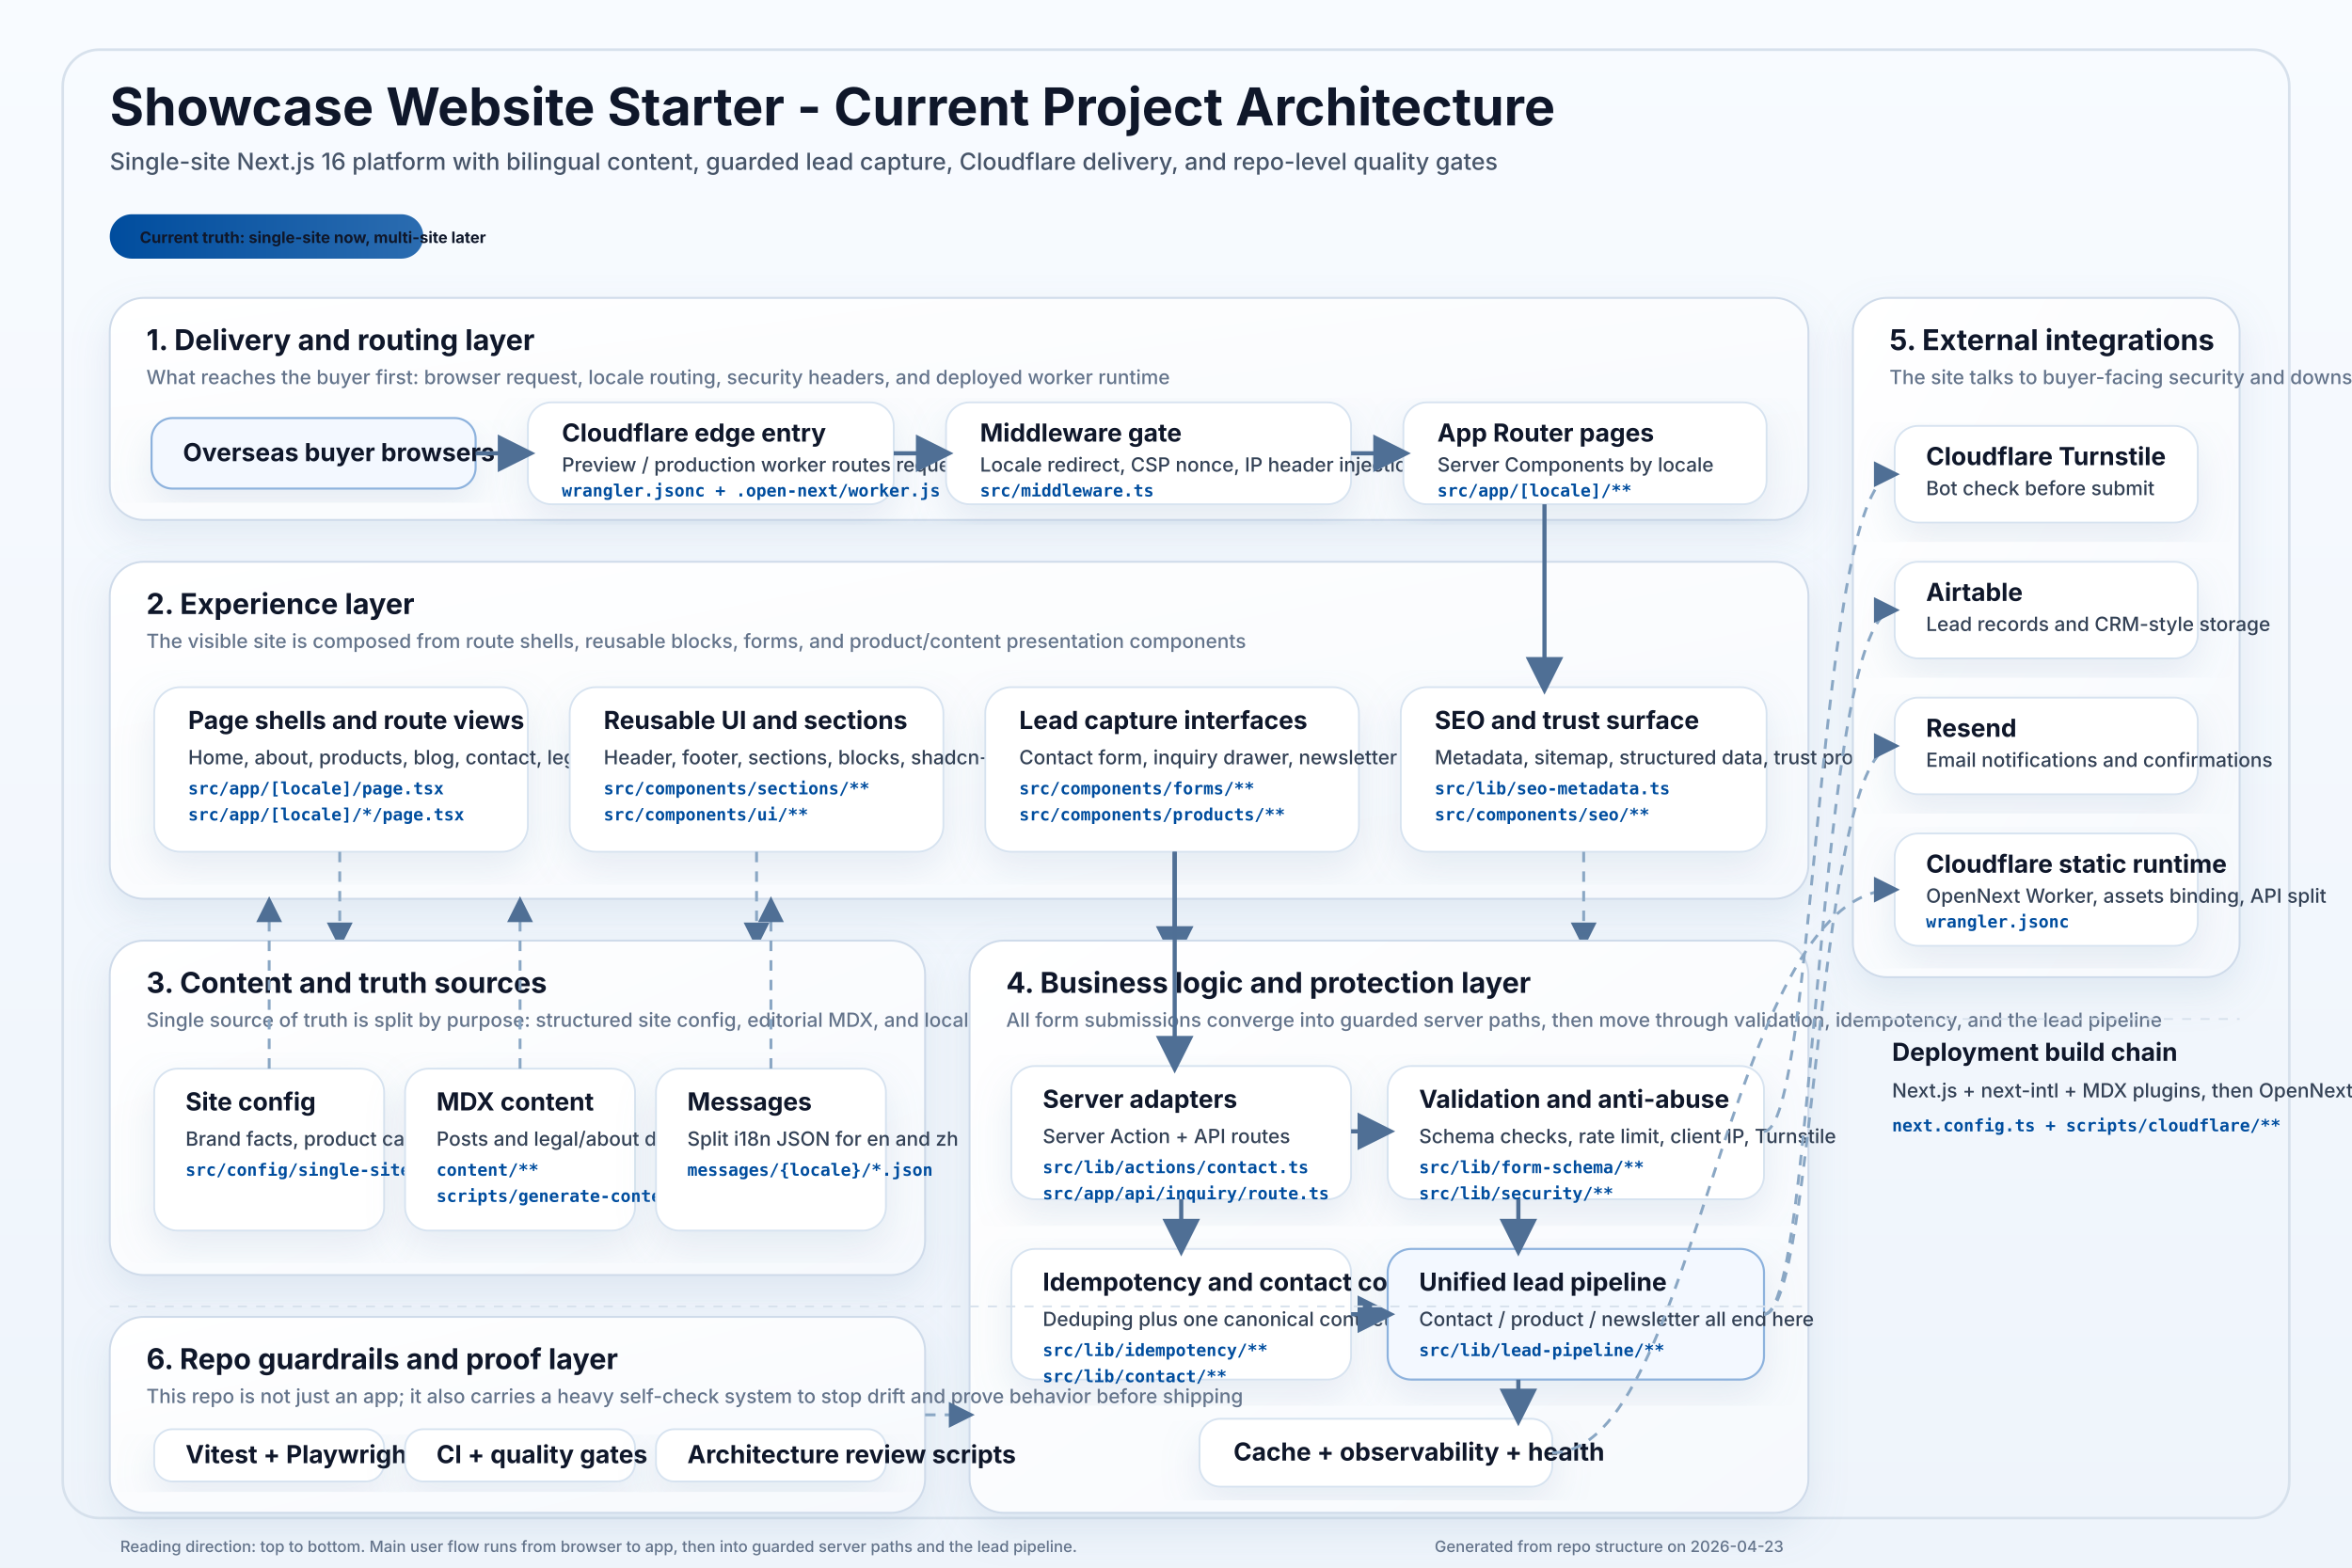
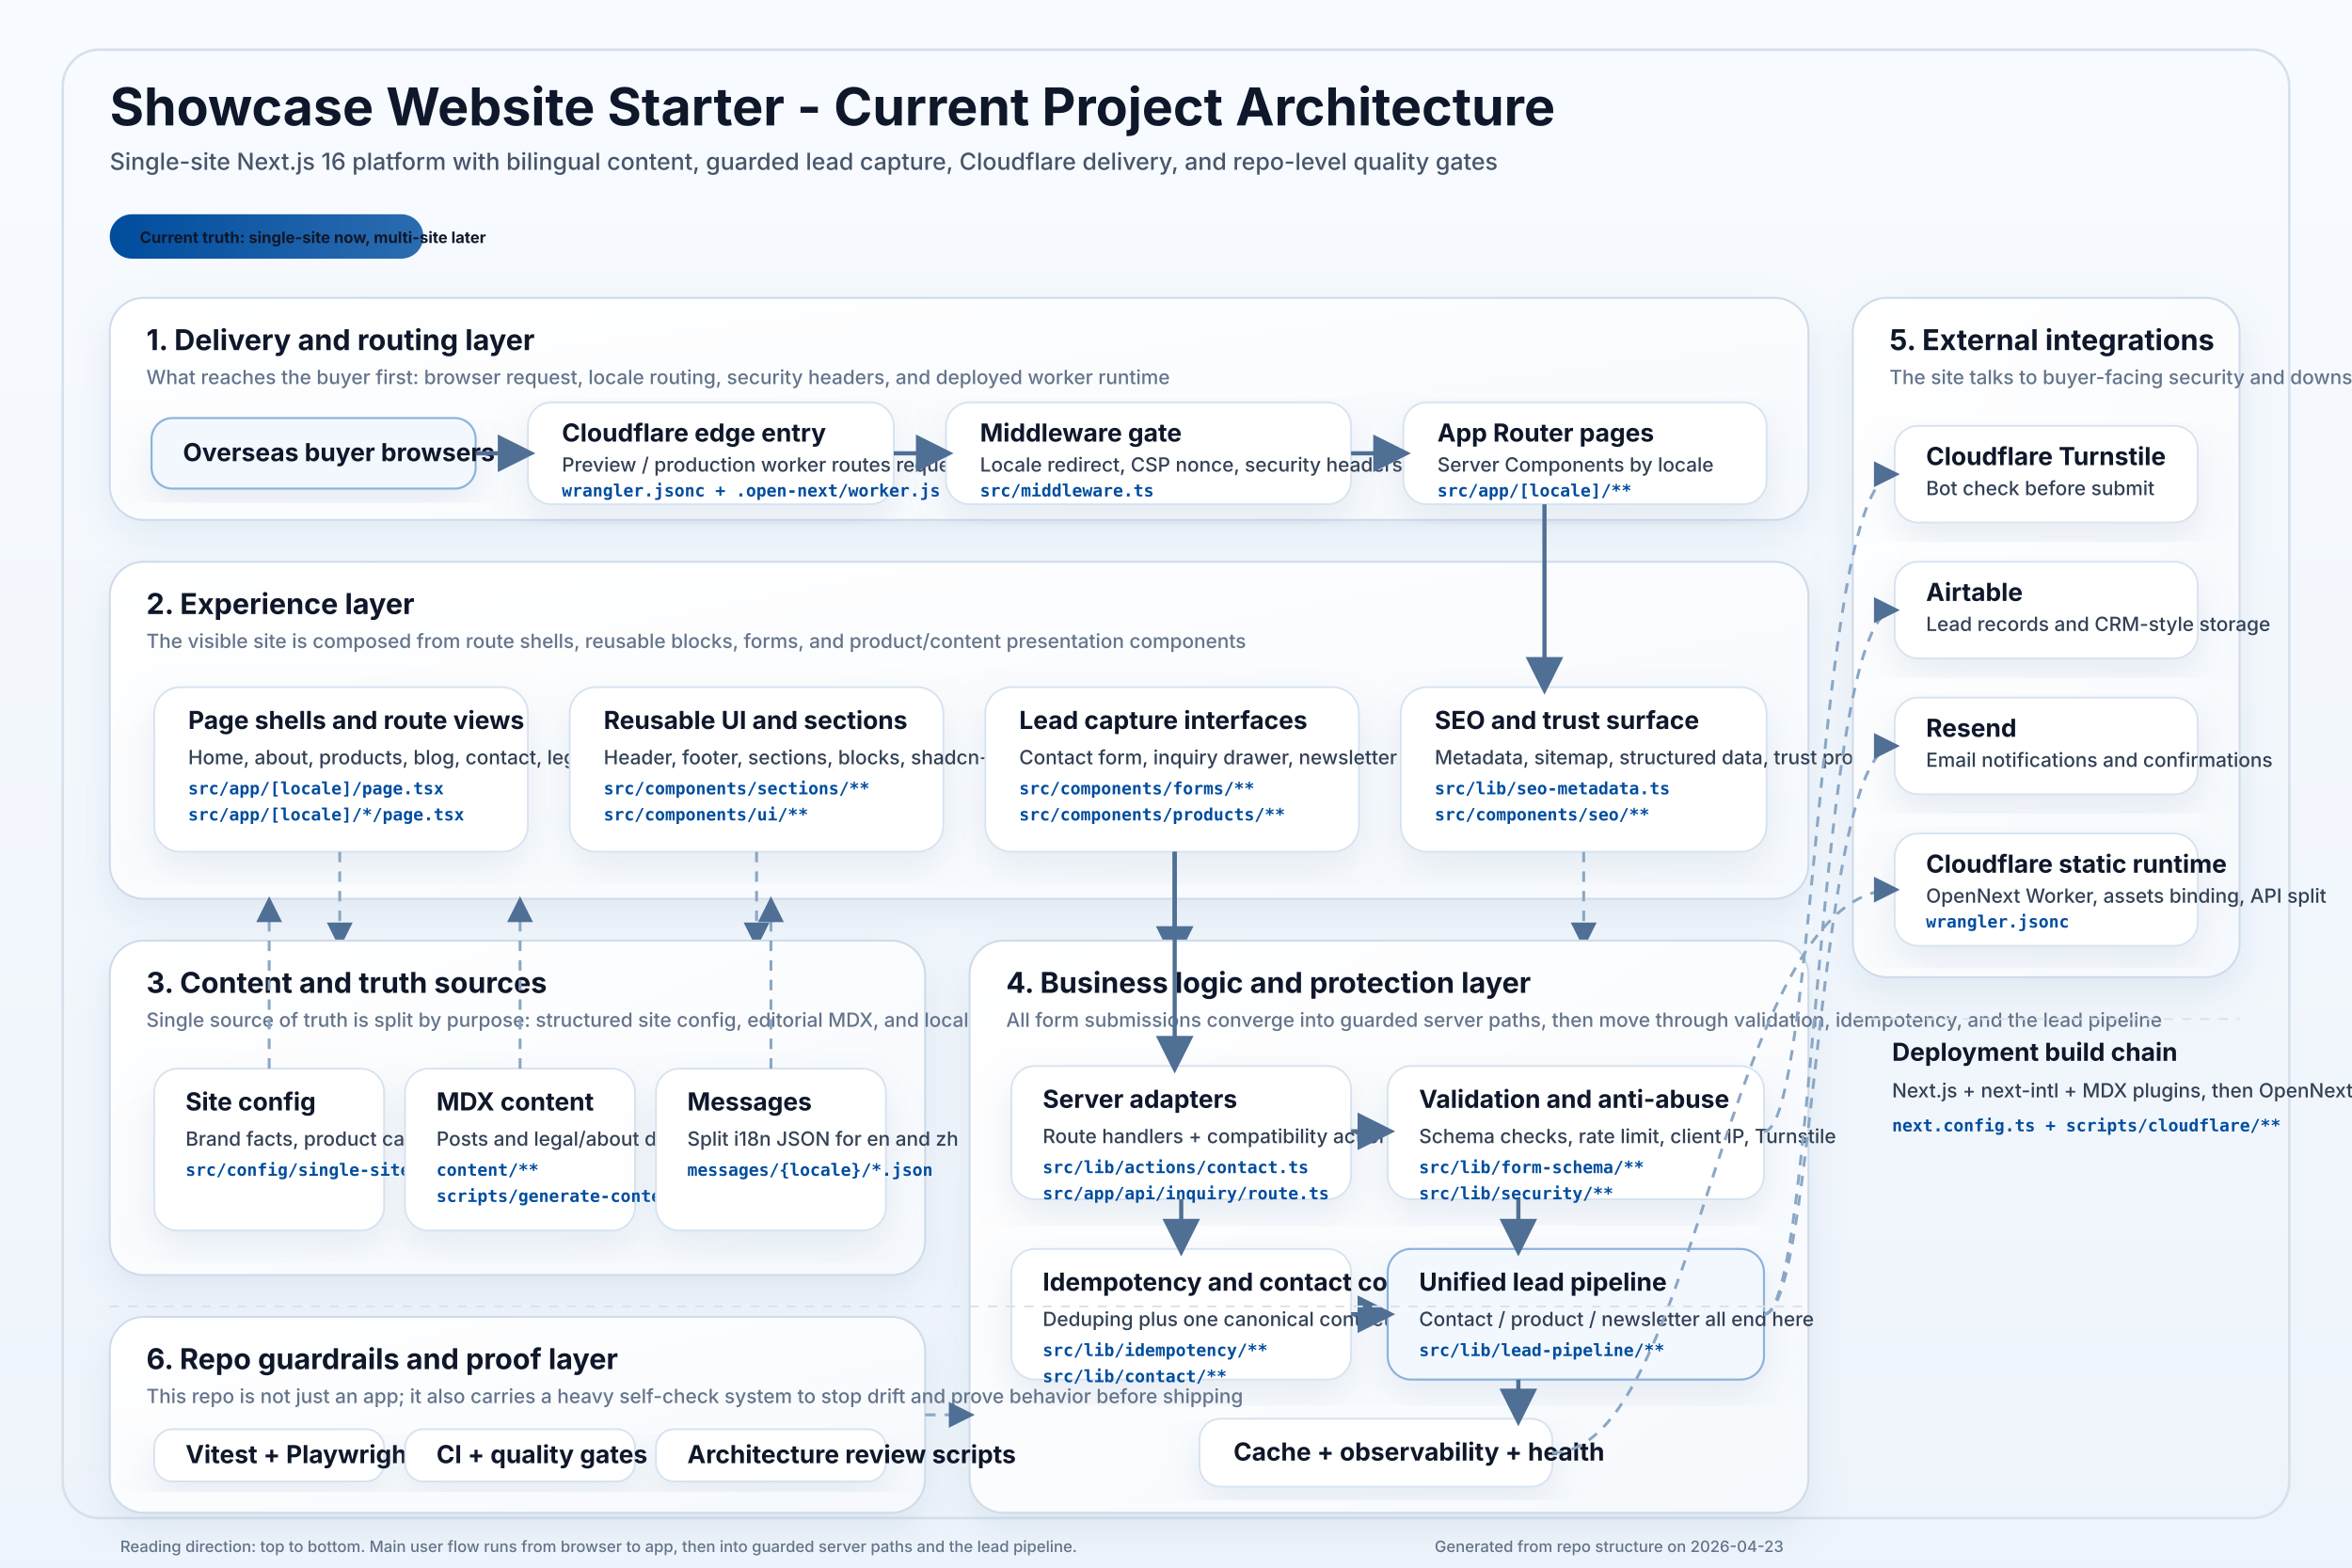
<svg xmlns="http://www.w3.org/2000/svg" width="1800" height="1200" viewBox="0 0 1800 1200" role="img" aria-labelledby="title desc">
  <defs>
    <linearGradient id="bg" x1="0" y1="0" x2="0" y2="1">
      <stop offset="0%" stop-color="#f8fbff" />
      <stop offset="100%" stop-color="#eef4fb" />
    </linearGradient>
    <linearGradient id="panel" x1="0" y1="0" x2="1" y2="1">
      <stop offset="0%" stop-color="#ffffff" />
      <stop offset="100%" stop-color="#f6f9fd" />
    </linearGradient>
    <linearGradient id="accent" x1="0" y1="0" x2="1" y2="0">
      <stop offset="0%" stop-color="#004d9e" />
      <stop offset="100%" stop-color="#2b6cb0" />
    </linearGradient>
    <filter id="shadow" x="-20%" y="-20%" width="140%" height="140%">
      <feDropShadow dx="0" dy="12" stdDeviation="14" flood-color="#8aa7c4" flood-opacity="0.18" />
    </filter>
    <marker id="arrow" viewBox="0 0 10 10" refX="8" refY="5" markerWidth="9" markerHeight="9" orient="auto-start-reverse">
      <path d="M 0 0 L 10 5 L 0 10 z" fill="#4f6f95" />
    </marker>
    <style>
      .title { font: 700 40px Inter, Arial, sans-serif; fill: #0f172a; }
      .subtitle { font: 500 18px Inter, Arial, sans-serif; fill: #475569; }
      .section-title { font: 700 22px Inter, Arial, sans-serif; fill: #0f172a; }
      .section-note { font: 500 15px Inter, Arial, sans-serif; fill: #64748b; }
      .box-title { font: 700 19px Inter, Arial, sans-serif; fill: #0f172a; }
      .box-copy { font: 500 15px Inter, Arial, sans-serif; fill: #334155; }
      .code { font: 600 13px "SFMono-Regular", Menlo, Consolas, monospace; fill: #004d9e; }
      .tiny { font: 500 12px Inter, Arial, sans-serif; fill: #64748b; }
      .chip { font: 700 12px Inter, Arial, sans-serif; fill: #0f172a; }
      .panel { fill: url(#panel); stroke: #cfdbea; stroke-width: 1.5; filter: url(#shadow); }
      .box { fill: #ffffff; stroke: #d7e3f0; stroke-width: 1.4; filter: url(#shadow); }
      .accent-box { fill: #f3f8ff; stroke: #8db2dd; stroke-width: 1.6; filter: url(#shadow); }
      .lane { fill: #ffffff; stroke: #d8e3ef; stroke-width: 1.6; }
      .flow { stroke: #4f6f95; stroke-width: 3.2; fill: none; marker-end: url(#arrow); }
      .flow-soft { stroke: #8aa7c4; stroke-width: 2.2; stroke-dasharray: 8 7; fill: none; marker-end: url(#arrow); }
      .divider { stroke: #d7e1ec; stroke-width: 1.4; stroke-dasharray: 7 7; }
    </style>
  </defs>
  <rect x="0" y="0" width="1800" height="1200" fill="url(#bg)" />
  <rect x="48" y="38" width="1704" height="1124" rx="28" fill="none" stroke="#d7e1ec" stroke-width="2" />
  <text x="84" y="96" class="title">Showcase Website Starter - Current Project Architecture</text>
  <text x="84" y="130" class="subtitle">Single-site Next.js 16 platform with bilingual content, guarded lead capture, Cloudflare delivery, and repo-level quality gates</text>
  <rect x="84" y="164" width="240" height="34" rx="17" fill="url(#accent)" />
  <text x="107" y="186" class="chip" fill="#ffffff">Current truth: single-site now, multi-site later</text>
  <g>
    <rect x="84" y="228" width="1300" height="170" rx="26" class="panel" />
    <text x="112" y="268" class="section-title">1. Delivery and routing layer</text>
    <text x="112" y="294" class="section-note">What reaches the buyer first: browser request, locale routing, security headers, and deployed worker runtime</text>
    <rect x="116" y="320" width="248" height="54" rx="16" class="accent-box" />
    <text x="140" y="353" class="box-title">Overseas buyer browsers</text>
    <rect x="404" y="308" width="280" height="78" rx="18" class="box" />
    <text x="430" y="338" class="box-title">Cloudflare edge entry</text>
    <text x="430" y="361" class="box-copy">Preview / production worker routes requests</text>
    <text x="430" y="380" class="code">wrangler.jsonc + .open-next/worker.js</text>
    <rect x="724" y="308" width="310" height="78" rx="18" class="box" />
    <text x="750" y="338" class="box-title">Middleware gate</text>
-     <text x="750" y="361" class="box-copy">Locale redirect, CSP nonce, IP header injection</text>
+     <text x="750" y="361" class="box-copy">Locale redirect, CSP nonce, security headers</text>
    <text x="750" y="380" class="code">src/middleware.ts</text>
    <rect x="1074" y="308" width="278" height="78" rx="18" class="box" />
    <text x="1100" y="338" class="box-title">App Router pages</text>
    <text x="1100" y="361" class="box-copy">Server Components by locale</text>
    <text x="1100" y="380" class="code">src/app/[locale]/**</text>
    <path d="M364 347 L404 347" class="flow" />
    <path d="M684 347 L724 347" class="flow" />
    <path d="M1034 347 L1074 347" class="flow" />
  </g>
  <g>
    <rect x="84" y="430" width="1300" height="258" rx="26" class="panel" />
    <text x="112" y="470" class="section-title">2. Experience layer</text>
    <text x="112" y="496" class="section-note">The visible site is composed from route shells, reusable blocks, forms, and product/content presentation components</text>
    <rect x="118" y="526" width="286" height="126" rx="20" class="box" />
    <text x="144" y="558" class="box-title">Page shells and route views</text>
    <text x="144" y="585" class="box-copy">Home, about, products, blog, contact, legal pages</text>
    <text x="144" y="608" class="code">src/app/[locale]/page.tsx</text>
    <text x="144" y="628" class="code">src/app/[locale]/*/page.tsx</text>
    <rect x="436" y="526" width="286" height="126" rx="20" class="box" />
    <text x="462" y="558" class="box-title">Reusable UI and sections</text>
    <text x="462" y="585" class="box-copy">Header, footer, sections, blocks, shadcn-based UI</text>
    <text x="462" y="608" class="code">src/components/sections/**</text>
    <text x="462" y="628" class="code">src/components/ui/**</text>
    <rect x="754" y="526" width="286" height="126" rx="20" class="box" />
    <text x="780" y="558" class="box-title">Lead capture interfaces</text>
    <text x="780" y="585" class="box-copy">Contact form, inquiry drawer, newsletter widgets</text>
    <text x="780" y="608" class="code">src/components/forms/**</text>
    <text x="780" y="628" class="code">src/components/products/**</text>
    <rect x="1072" y="526" width="280" height="126" rx="20" class="box" />
    <text x="1098" y="558" class="box-title">SEO and trust surface</text>
    <text x="1098" y="585" class="box-copy">Metadata, sitemap, structured data, trust proof</text>
    <text x="1098" y="608" class="code">src/lib/seo-metadata.ts</text>
    <text x="1098" y="628" class="code">src/components/seo/**</text>
    <path d="M1182 386 L1182 526" class="flow" />
    <path d="M899 652 L899 732" class="flow" />
    <path d="M260 652 L260 722" class="flow-soft" />
    <path d="M579 652 L579 722" class="flow-soft" />
    <path d="M1212 652 L1212 722" class="flow-soft" />
  </g>
  <g>
    <rect x="84" y="720" width="624" height="256" rx="26" class="panel" />
    <text x="112" y="760" class="section-title">3. Content and truth sources</text>
    <text x="112" y="786" class="section-note">Single source of truth is split by purpose: structured site config, editorial MDX, and locale messages</text>
    <rect x="118" y="818" width="176" height="124" rx="18" class="box" />
    <text x="142" y="850" class="box-title">Site config</text>
    <text x="142" y="877" class="box-copy">Brand facts, product catalog, SEO truth</text>
    <text x="142" y="900" class="code">src/config/single-site*.ts</text>
    <rect x="310" y="818" width="176" height="124" rx="18" class="box" />
    <text x="334" y="850" class="box-title">MDX content</text>
    <text x="334" y="877" class="box-copy">Posts and legal/about draft content</text>
    <text x="334" y="900" class="code">content/**</text>
    <text x="334" y="920" class="code">scripts/generate-content-manifest.ts</text>
    <rect x="502" y="818" width="176" height="124" rx="18" class="box" />
    <text x="526" y="850" class="box-title">Messages</text>
    <text x="526" y="877" class="box-copy">Split i18n JSON for en and zh</text>
    <text x="526" y="900" class="code">messages/{locale}/*.json</text>
    <path d="M206 818 L206 690" class="flow-soft" />
    <path d="M398 818 L398 690" class="flow-soft" />
    <path d="M590 818 L590 690" class="flow-soft" />
  </g>
  <g>
    <rect x="742" y="720" width="642" height="438" rx="26" class="panel" />
    <text x="770" y="760" class="section-title">4. Business logic and protection layer</text>
    <text x="770" y="786" class="section-note">All form submissions converge into guarded server paths, then move through validation, idempotency, and the lead pipeline</text>
    <rect x="774" y="816" width="260" height="102" rx="18" class="box" />
    <text x="798" y="848" class="box-title">Server adapters</text>
-     <text x="798" y="875" class="box-copy">Server Action + API routes</text>
+     <text x="798" y="875" class="box-copy">Route handlers + compatibility action</text>
    <text x="798" y="898" class="code">src/lib/actions/contact.ts</text>
    <text x="798" y="918" class="code">src/app/api/inquiry/route.ts</text>
    <rect x="1062" y="816" width="288" height="102" rx="18" class="box" />
    <text x="1086" y="848" class="box-title">Validation and anti-abuse</text>
    <text x="1086" y="875" class="box-copy">Schema checks, rate limit, client IP, Turnstile</text>
    <text x="1086" y="898" class="code">src/lib/form-schema/**</text>
    <text x="1086" y="918" class="code">src/lib/security/**</text>
    <rect x="774" y="956" width="260" height="100" rx="18" class="box" />
    <text x="798" y="988" class="box-title">Idempotency and contact core</text>
    <text x="798" y="1015" class="box-copy">Deduping plus one canonical contact path</text>
    <text x="798" y="1038" class="code">src/lib/idempotency/**</text>
    <text x="798" y="1058" class="code">src/lib/contact/**</text>
    <rect x="1062" y="956" width="288" height="100" rx="18" class="accent-box" />
    <text x="1086" y="988" class="box-title">Unified lead pipeline</text>
    <text x="1086" y="1015" class="box-copy">Contact / product / newsletter all end here</text>
    <text x="1086" y="1038" class="code">src/lib/lead-pipeline/**</text>
    <rect x="918" y="1086" width="270" height="52" rx="16" class="box" />
    <text x="944" y="1118" class="box-title">Cache + observability + health</text>
    <path d="M899 652 L899 816" class="flow" />
    <path d="M1034 866 L1062 866" class="flow" />
    <path d="M1162 918 L1162 956" class="flow" />
    <path d="M904 918 L904 956" class="flow" />
    <path d="M1034 1006 L1062 1006" class="flow" />
    <path d="M1162 1056 L1162 1086" class="flow" />
  </g>
  <g>
    <rect x="1418" y="228" width="296" height="520" rx="26" class="panel" />
    <text x="1446" y="268" class="section-title">5. External integrations</text>
    <text x="1446" y="294" class="section-note">The site talks to buyer-facing security and downstream sales tooling, plus Cloudflare cache primitives</text>
    <rect x="1450" y="326" width="232" height="74" rx="18" class="box" />
    <text x="1474" y="356" class="box-title">Cloudflare Turnstile</text>
    <text x="1474" y="379" class="box-copy">Bot check before submit</text>
    <rect x="1450" y="430" width="232" height="74" rx="18" class="box" />
    <text x="1474" y="460" class="box-title">Airtable</text>
    <text x="1474" y="483" class="box-copy">Lead records and CRM-style storage</text>
    <rect x="1450" y="534" width="232" height="74" rx="18" class="box" />
    <text x="1474" y="564" class="box-title">Resend</text>
    <text x="1474" y="587" class="box-copy">Email notifications and confirmations</text>
    <rect x="1450" y="638" width="232" height="86" rx="18" class="box" />
    <text x="1474" y="668" class="box-title">Cloudflare static runtime</text>
    <text x="1474" y="691" class="box-copy">OpenNext Worker, assets binding, API split</text>
    <text x="1474" y="710" class="code">wrangler.jsonc</text>
    <path d="M1350 866 C1390 866 1390 363 1450 363" class="flow-soft" />
    <path d="M1350 1006 C1390 1006 1390 467 1450 467" class="flow-soft" />
    <path d="M1350 1006 C1390 1006 1390 571 1450 571" class="flow-soft" />
    <path d="M1188 1112 C1300 1112 1320 681 1450 681" class="flow-soft" />
  </g>
  <g>
    <rect x="84" y="1008" width="624" height="150" rx="26" class="panel" />
    <text x="112" y="1048" class="section-title">6. Repo guardrails and proof layer</text>
    <text x="112" y="1074" class="section-note">This repo is not just an app; it also carries a heavy self-check system to stop drift and prove behavior before shipping</text>
    <rect x="118" y="1094" width="176" height="40" rx="14" class="box" />
    <text x="142" y="1120" class="box-title">Vitest + Playwright</text>
    <rect x="310" y="1094" width="176" height="40" rx="14" class="box" />
    <text x="334" y="1120" class="box-title">CI + quality gates</text>
    <rect x="502" y="1094" width="176" height="40" rx="14" class="box" />
    <text x="526" y="1120" class="box-title">Architecture review scripts</text>
    <path d="M708 1083 L742 1083" class="flow-soft" />
  </g>
  <line x1="1418" y1="780" x2="1714" y2="780" class="divider" />
  <text x="1448" y="812" class="box-title">Deployment build chain</text>
  <text x="1448" y="840" class="box-copy">Next.js + next-intl + MDX plugins, then OpenNext to Cloudflare</text>
  <text x="1448" y="866" class="code">next.config.ts + scripts/cloudflare/**</text>
  <line x1="84" y1="1000" x2="1384" y2="1000" class="divider" />
  <text x="92" y="1188" class="tiny">Reading direction: top to bottom. Main user flow runs from browser to app, then into guarded server paths and the lead pipeline.</text>
  <text x="1365" y="1188" class="tiny" text-anchor="end">Generated from repo structure on 2026-04-23</text>
</svg>
